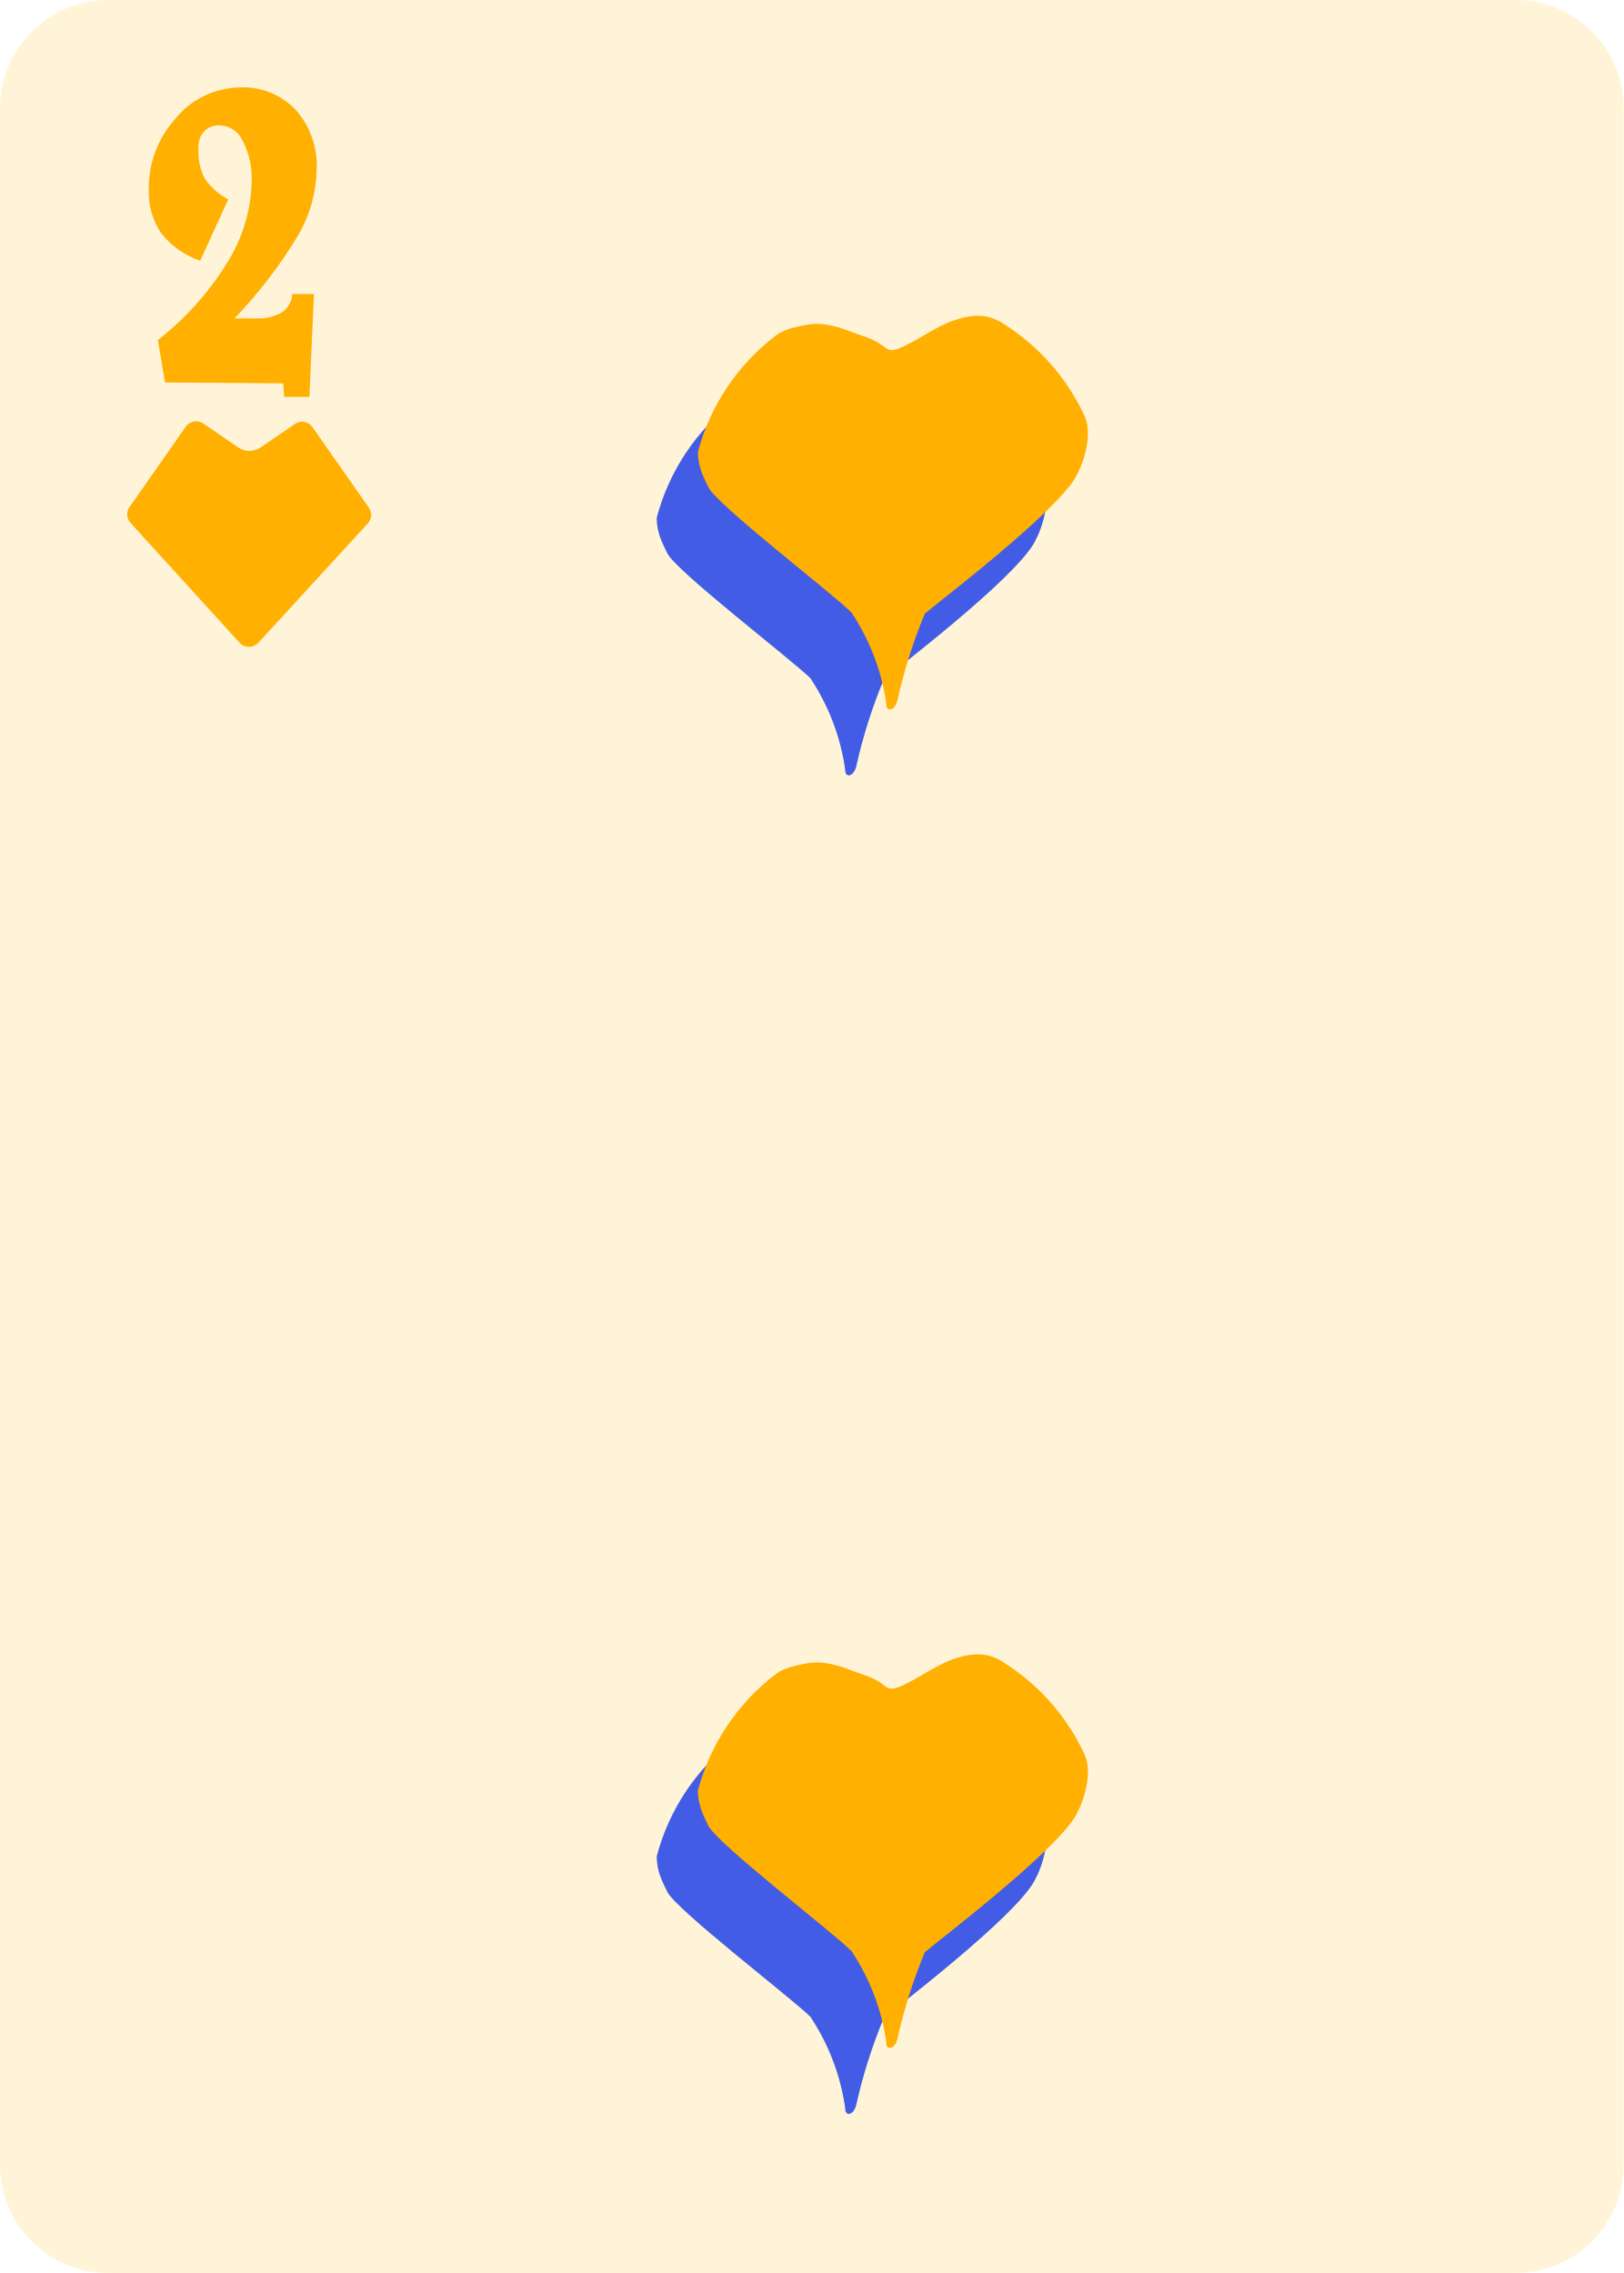
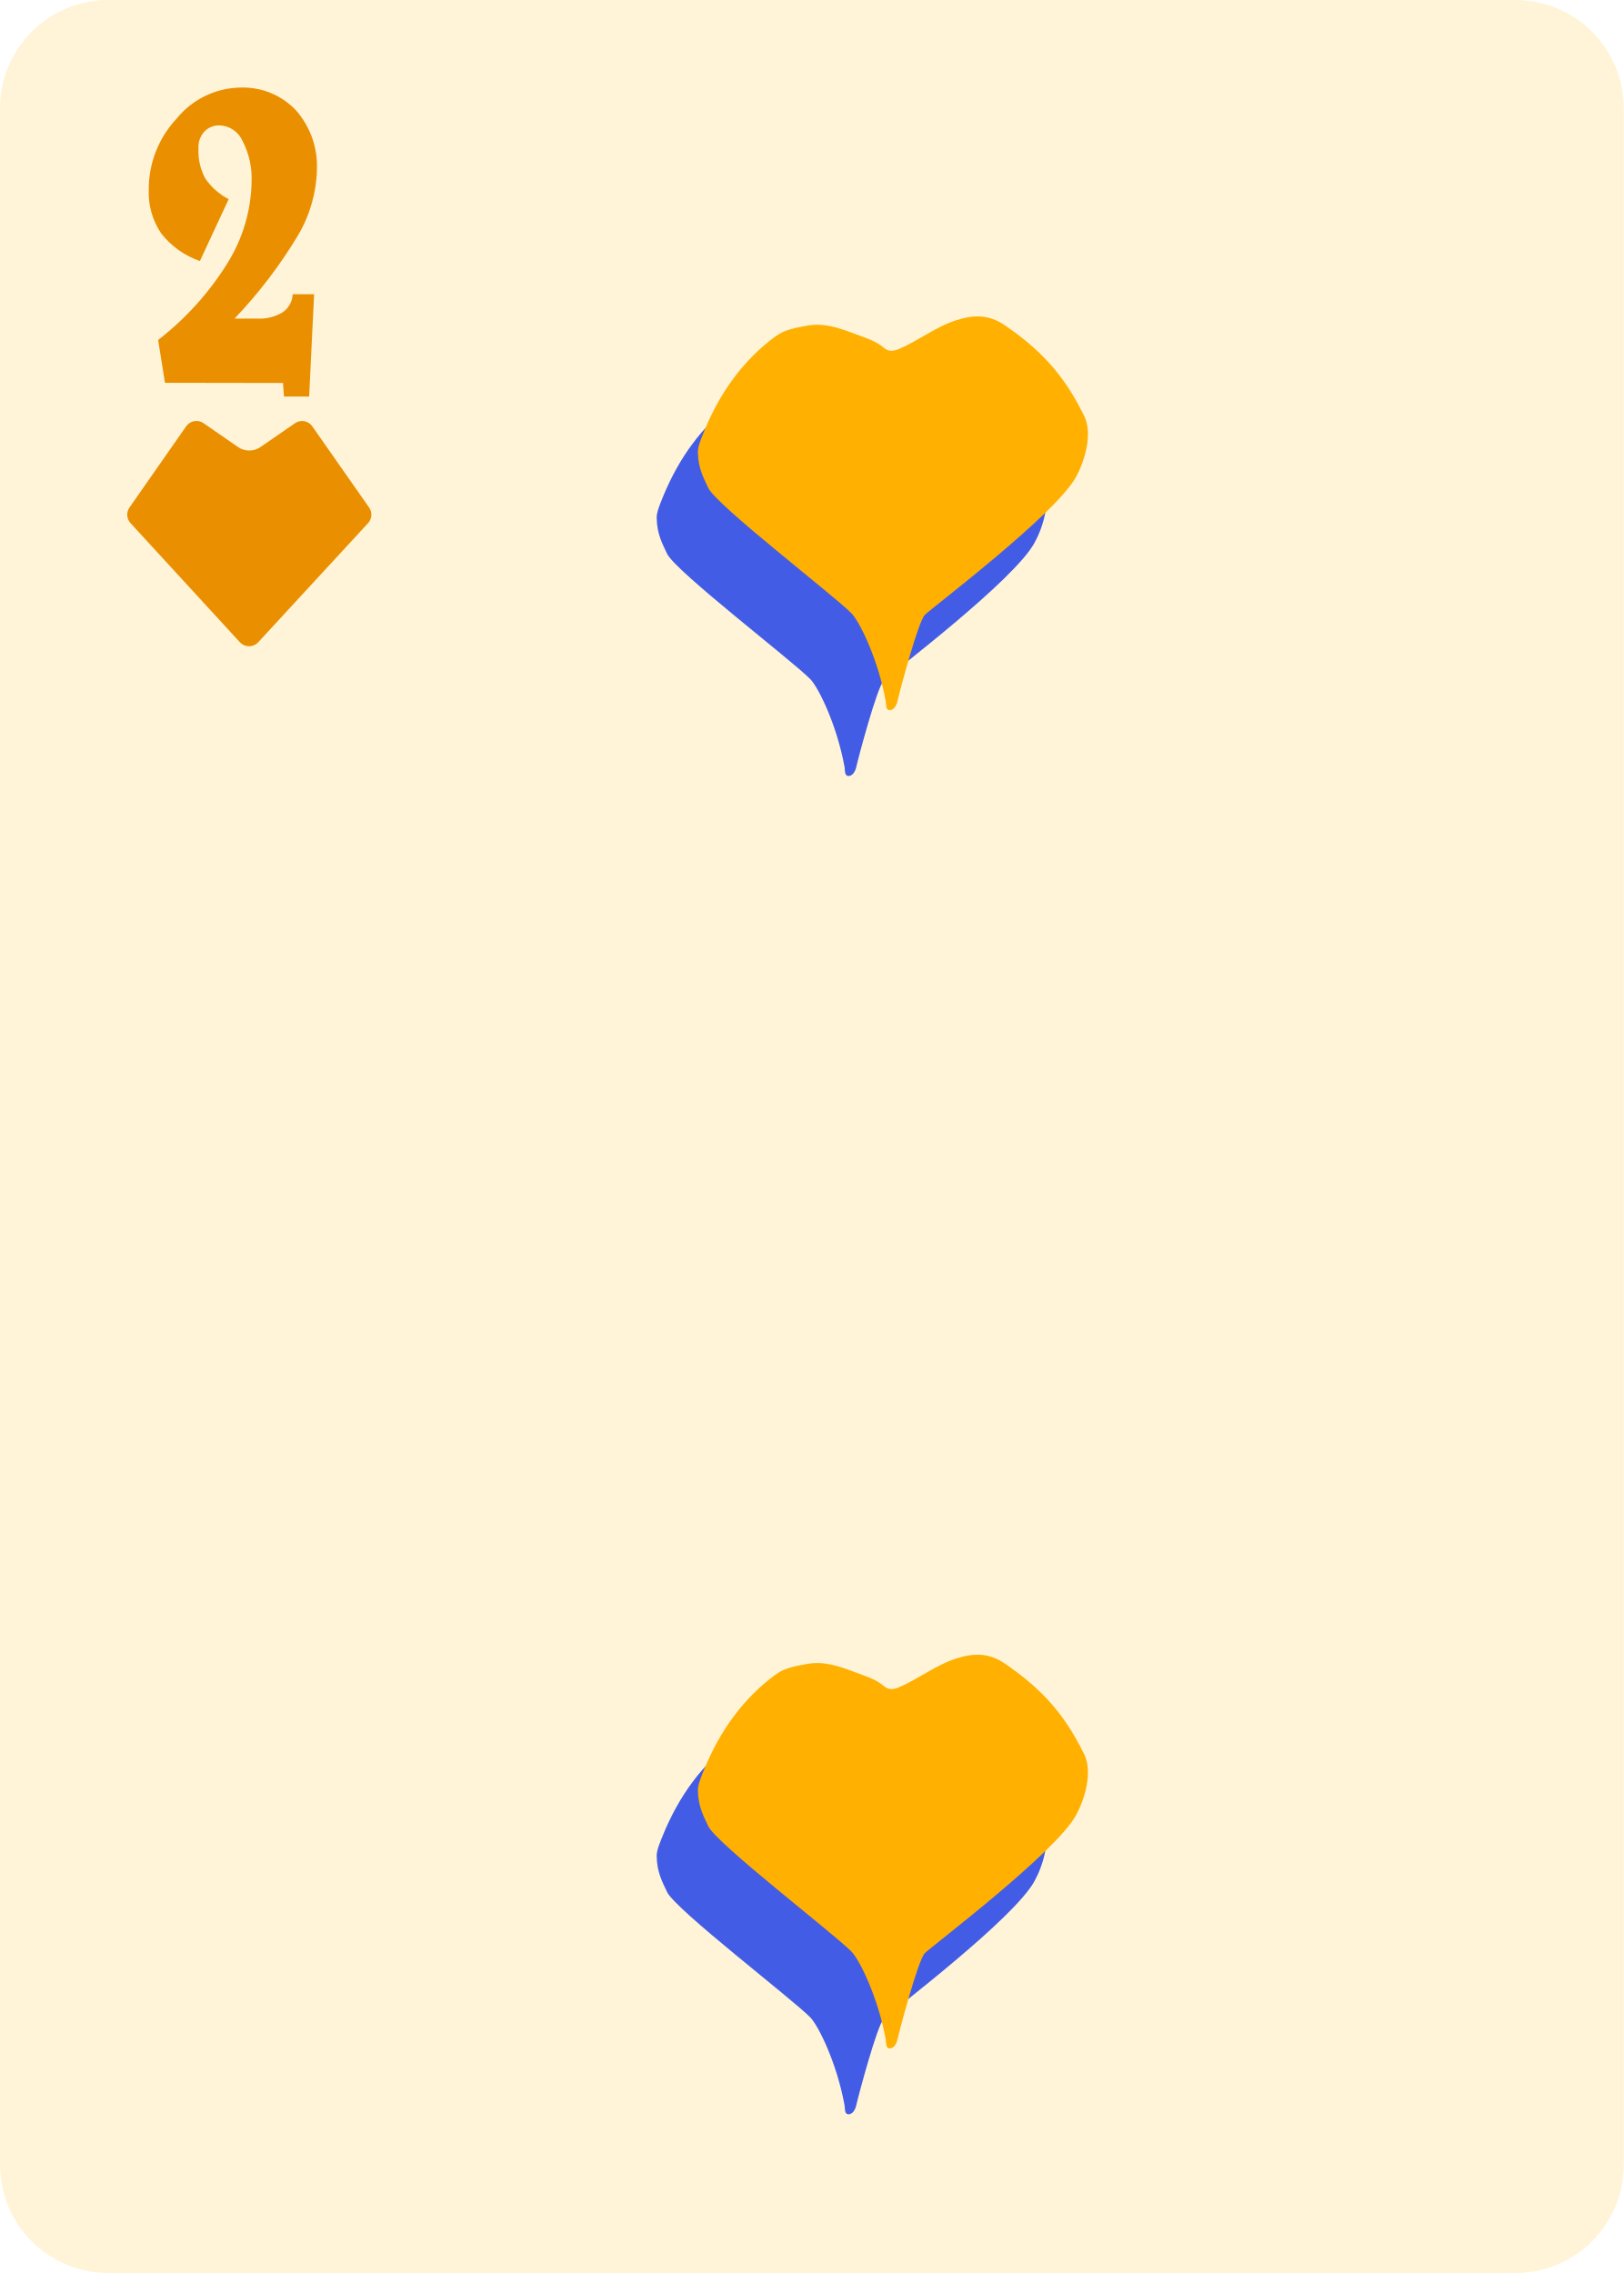
<svg xmlns="http://www.w3.org/2000/svg" xmlns:xlink="http://www.w3.org/1999/xlink" id="Layer_1" data-name="Layer 1" viewBox="0 0 180 252">
  <defs>
+     <style>.cls-1,.cls-2{fill:none;stroke:#ccc;stroke-miterlimit:10;}.cls-1{stroke-width:0.5px;}.cls-2{stroke-width:0.45px;}.cls-3{fill:#fff4d7;}.cls-4{fill:#ea8f00;}.cls-5{fill:#425ce6;}.cls-6{fill:#ffb000;}</style>
    <symbol id="Card_layout_4" data-name="Card layout 4" viewBox="0 0 180 252">
-       <path class="cls-1" d="M7.5 7.5h165v237H7.5z" />
-       <path class="cls-1" d="M7.5 7.5h38.3v237H7.5z" />
-       <path class="cls-1" d="M7.5 42.4h38.3v6.9H7.5zM31.1 237.6h141.4v6.9H31.1zM45.8 35.5h120.8v202.1H45.8z" />
-       <path class="cls-2" d="M70.5 53.8H142v154.9H70.5zM70.5 105.5H142M70.5 157.1H142M70.5 131.3H142M106.2 208.8v-155" />
-       <path class="cls-2" d="m142 131.3-35.8-77.5-35.7 77.5 35.7 77.5 35.8-77.5zM70.5 53.8l71.5 51.7M70.5 105.5 142 53.8M70.5 105.5l71.5 51.6M70.5 157.1l71.5-51.6M70.5 157.1l71.5 51.7M70.5 208.8l71.5-51.7" />
-       <rect width="180" height="252" rx="12" style="fill:#fff4d7" />
+       <rect class="cls-1" x="7.5" y="7.5" width="165" height="237" />
+       <rect class="cls-1" x="7.5" y="7.5" width="38.34" height="237" />
+       <rect class="cls-1" x="7.5" y="42.44" width="38.34" height="6.9" />
+       <rect class="cls-1" x="31.06" y="237.6" width="141.44" height="6.9" />
+       <rect class="cls-1" x="45.84" y="35.54" width="120.77" height="202.06" />
+       <rect class="cls-2" x="70.49" y="53.83" width="71.47" height="154.94" />
+       <line class="cls-2" x1="70.49" y1="105.48" x2="141.96" y2="105.48" />
+       <line class="cls-2" x1="70.49" y1="157.12" x2="141.96" y2="157.12" />
+       <line class="cls-2" x1="70.49" y1="131.3" x2="141.96" y2="131.3" />
+       <line class="cls-2" x1="106.22" y1="208.77" x2="106.22" y2="53.83" />
+       <polygon class="cls-2" points="141.96 131.3 106.22 53.83 70.49 131.3 106.22 208.77 141.96 131.3" />
+       <line class="cls-2" x1="70.49" y1="53.83" x2="141.96" y2="105.48" />
+       <line class="cls-2" x1="70.49" y1="105.48" x2="141.96" y2="53.83" />
+       <line class="cls-2" x1="70.49" y1="105.48" x2="141.96" y2="157.12" />
+       <line class="cls-2" x1="70.49" y1="157.12" x2="141.96" y2="105.48" />
+       <line class="cls-2" x1="70.49" y1="157.12" x2="141.96" y2="208.77" />
+       <line class="cls-2" x1="70.49" y1="208.77" x2="141.96" y2="157.12" />
+       <rect class="cls-3" width="180" height="252" rx="12" />
    </symbol>
-     <symbol id="Heart" data-name="Heart" viewBox="0 0 27.1 25">
-       <path class="cls-4" d="m26.8 9.6-6.3-9a1.4 1.4 0 0 0-1.9-.3l-3.8 2.6a2.2 2.2 0 0 1-2.5 0L8.5.3a1.4 1.4 0 0 0-2 .3l-6.3 9a1.4 1.4 0 0 0 .2 1.7l12.1 13.3a1.4 1.4 0 0 0 2 0l12.2-13.3a1.4 1.4 0 0 0 .1-1.7Z" />
-       <path class="cls-4" d="M13.8 21.6a5.1 5.1 0 0 1-1-.6L4 12a1.8 1.8 0 0 1-.1-2.7l3.4-4.6a2.3 2.3 0 0 1 3.8.2 10.9 10.9 0 0 0 2.1 1.8c.2.2.8 0 1-.2a26.9 26.9 0 0 0 3-2.6c.8-1 1.6-.7 2.2.1a126 126 0 0 1 4 5.5 1.4 1.4 0 0 1 .2 1.2 28.5 28.5 0 0 1-2.4 3.2l-2.8 2.9L15 20l-1.3 1.5Z" />
+     <symbol id="Heart" data-name="Heart" viewBox="0 0 27.07 25">
+       <path class="cls-4" d="M26.82,9.6l-6.3-9A1.38,1.38,0,0,0,18.6.25L14.78,2.89a2.2,2.2,0,0,1-2.5,0L8.47.25A1.39,1.39,0,0,0,6.54.59L.25,9.6a1.39,1.39,0,0,0,.12,1.73L12.51,24.55a1.38,1.38,0,0,0,2,0L26.7,11.33A1.39,1.39,0,0,0,26.82,9.6Z" />
+       <path class="cls-4" d="M13.85,21.57a5.13,5.13,0,0,1-1-.58L4,12.11a1.81,1.81,0,0,1-.12-2.66C5,7.92,6.15,6.35,7.3,4.83A2.28,2.28,0,0,1,11.13,5,10.9,10.9,0,0,0,13.2,6.83c.21.15.82,0,1.08-.22A26.88,26.88,0,0,0,17.14,4c.9-1,1.66-.67,2.29.13,1.41,1.78,2.74,3.6,4.05,5.45a1.36,1.36,0,0,1,.14,1.18A28.51,28.51,0,0,1,21.19,14c-.88,1-1.88,1.91-2.83,2.85s-2.18,2.12-3.24,3.2C14.68,20.54,14.3,21.05,13.85,21.57Z" />
    </symbol>
-     <symbol id="Red_1" data-name="Red 1" viewBox="0 0 119.5 127.3">
-       <path class="cls-5" d="M0 56a59.9 59.9 0 0 1 21.5-32.3c2.6-1.9 5.7-2.3 8.7-3 4.7-.9 9 .7 13.4 2.3 2.8 1 5.6 1.8 8 3.9 1.3 1.1 2.6 1 4.2.3 5.4-2.4 10.3-6.3 16-8 4.5-1.5 8.7-1.6 13.2 1.5a59.9 59.9 0 0 1 21.7 24.5c3 5.3.2 13.6-2 17.6-5.7 10.4-38.9 35.5-41.8 38.1a145 145 0 0 0-7.6 24c-.3 1.2-1 2.4-2 2.5-1.3 0-1-1.6-1.2-2.5a61.5 61.5 0 0 0-9.5-24.4c-5-5-37.4-29.8-39.7-34.7C1.6 63 0 60.3 0 56Zm68.2-19.5c0-1.8-.8-3-2.6-3.2S62 34.5 62 36a2.6 2.6 0 0 0 2.6 2.7 3 3 0 0 0 3.6-2.3Zm-21.7.7c-.1-1.7-.9-3-2.7-3a2.8 2.8 0 0 0-3 3c0 1.5.8 3.1 2.4 3 1.5-.2 3.6-.5 3.3-3Z" />
-       <path class="cls-5" d="M68.2 36.5a3 3 0 0 1-3.5 2.4A2.6 2.6 0 0 1 62 36c0-1.5 2-3 3.6-2.8s2.6 1.5 2.6 3.3ZM46.5 37.2c.3 2.5-1.8 2.8-3.3 3-1.6.2-2.4-1.5-2.4-2.9a2.8 2.8 0 0 1 3-3c1.8 0 2.6 1.2 2.7 3Z" />
-       <path class="cls-4" d="M11.4 37.8A60 60 0 0 1 33 5.5c2.6-1.9 5.7-2.4 8.7-3 4.7-.8 9 .7 13.4 2.4 2.8 1 5.6 1.8 8 3.8 1.3 1.1 2.7 1 4.2.3 5.5-2.3 10.3-6.3 16-8C87.8-.4 92-.6 96.5 2.5A59.8 59.8 0 0 1 118.2 27c3 5.3.2 13.6-2 17.6-5.8 10.3-39 35.4-41.9 38a144 144 0 0 0-7.6 24c-.3 1.3-1 2.4-2 2.5-1.3.1-1-1.5-1.2-2.5A61.5 61.5 0 0 0 54 82.3c-5-5.1-37.4-29.9-39.7-34.8-1.3-2.7-2.8-5.4-2.9-9.7Z" />
+     <symbol id="Red_1" data-name="Red 1" viewBox="0 0 119.51 127.35">
+       <path class="cls-5" d="M0,56c-.12-1.52.81-3.72,1.66-5.82,4.46-11,11-19.93,19.84-26.44,2.6-1.93,5.65-2.38,8.67-3,4.74-.9,9,.63,13.4,2.3,2.79,1.05,5.6,1.8,8,3.85,1.31,1.11,2.66.93,4.19.28,5.47-2.34,10.35-6.26,16-8,4.58-1.43,8.78-1.58,13.26,1.49,9.6,6.58,16.12,13.35,21.67,24.52,3.1,5.31.2,13.65-2,17.59C99,73.19,65.83,98.26,62.93,100.94c-1.82,1.68-7.06,21.4-7.64,24-.27,1.21-1,2.35-2,2.43-1.33.11-1.06-1.54-1.23-2.48-2.13-11.69-7.22-22-9.48-24.34-5-5.12-37.37-29.88-39.7-34.76C1.57,63,.09,60.34,0,56ZM68.19,36.53c0-1.87-.77-3-2.56-3.28S62,34.5,62,36.05a2.62,2.62,0,0,0,2.64,2.8A2.94,2.94,0,0,0,68.19,36.53Zm-21.71.69c-.08-1.7-.86-2.93-2.72-2.93a2.79,2.79,0,0,0-3,3c0,1.42.8,3.06,2.46,2.89C44.72,40,46.77,39.73,46.48,37.22Z" />
+       <path class="cls-5" d="M68.19,36.53a2.94,2.94,0,0,1-3.52,2.32A2.62,2.62,0,0,1,62,36.05c0-1.55,1.91-3,3.6-2.8S68.2,34.66,68.19,36.53Z" />
+       <path class="cls-5" d="M46.48,37.22c.29,2.51-1.76,2.82-3.25,3-1.66.17-2.44-1.47-2.46-2.89a2.79,2.79,0,0,1,3-3C45.62,34.29,46.4,35.52,46.48,37.22Z" />
+       <path class="cls-6" d="M11.42,37.79c-.12-1.53.81-3.73,1.66-5.82C17.54,21,24.11,12,32.92,5.53c2.6-1.93,5.65-2.38,8.68-2.95,4.73-.9,9,.63,13.39,2.29,2.79,1.06,5.6,1.81,8,3.86,1.31,1.11,2.66.93,4.19.28,5.47-2.34,10.36-6.26,16-8C87.82-.45,92-.6,96.49,2.47c9.6,6.58,16.13,13.35,21.67,24.52,3.1,5.31.2,13.65-2,17.58C110.39,54.94,77.24,80,74.34,82.69c-1.82,1.68-7.06,21.4-7.63,24-.28,1.21-1,2.35-2,2.43-1.34.11-1.06-1.54-1.24-2.48-2.13-11.69-7.22-22-9.48-24.34-5.05-5.12-37.37-29.88-39.7-34.76C13,44.76,11.5,42.09,11.42,37.79Z" />
    </symbol>
-     <style>.cls-1,.cls-2{fill:none;stroke:#ccc;stroke-miterlimit:10}.cls-1{stroke-width:.5px}.cls-2{stroke-width:.45px}.cls-4{fill:#ffb000}.cls-5{fill:#425ce6}</style>
  </defs>
  <use width="180" height="252" xlink:href="#Card_layout_4" />
-   <use width="27.1" height="25" transform="translate(14.1 46.7)" xlink:href="#Heart" />
-   <path class="cls-4" d="m18.3 42.4-.8-4.7a32.3 32.3 0 0 0 7.7-8.6 17.6 17.6 0 0 0 2.7-9 9 9 0 0 0-1-4.5 2.9 2.9 0 0 0-2.5-1.7 2.2 2.2 0 0 0-1.8.7 2.5 2.5 0 0 0-.6 1.9 6.4 6.4 0 0 0 .7 3.3 7 7 0 0 0 2.6 2.3l-3.1 6.8a9.3 9.3 0 0 1-4.3-3 8 8 0 0 1-1.4-4.8 11.4 11.4 0 0 1 3-8 9.3 9.3 0 0 1 7-3.4 8 8 0 0 1 6.3 2.5 9.3 9.3 0 0 1 2.3 6.6 15 15 0 0 1-2 7.2 52.5 52.5 0 0 1-7.1 9.3h2.5a5 5 0 0 0 2.8-.7 2.6 2.6 0 0 0 1.1-2h2.4L34.3 44h-2.8l-.1-1.5Z" />
-   <use width="119.5" height="127.3" transform="matrix(.4 0 0 .4 72.8 35)" xlink:href="#Red_1" />
-   <use width="119.5" height="127.3" transform="matrix(.4 0 0 .4 72.8 183.4)" xlink:href="#Red_1" />
+   <use width="27.07" height="25" transform="translate(14.1 46.67)" xlink:href="#Heart" />
+   <path class="cls-4" d="M18.29,42.44l-.76-4.75a32.25,32.25,0,0,0,7.7-8.54,17.6,17.6,0,0,0,2.66-9,9,9,0,0,0-1-4.52,2.9,2.9,0,0,0-2.52-1.73,2.24,2.24,0,0,0-1.72.69A2.54,2.54,0,0,0,22,16.46a6.4,6.4,0,0,0,.74,3.3,7,7,0,0,0,2.61,2.32l-3.19,6.86a9.31,9.31,0,0,1-4.29-3.06,8.07,8.07,0,0,1-1.38-4.83,11.43,11.43,0,0,1,3.1-7.91,9.27,9.27,0,0,1,7-3.43,8.1,8.1,0,0,1,6.21,2.51,9.35,9.35,0,0,1,2.33,6.62,15,15,0,0,1-2.07,7.21A52.5,52.5,0,0,1,26,35.32H28.5a4.94,4.94,0,0,0,2.84-.7,2.58,2.58,0,0,0,1.11-2h2.37l-.55,11.34H31.48l-.11-1.5Z" />
+   <use width="119.51" height="127.35" transform="translate(72.8 35.08) scale(0.4)" xlink:href="#Red_1" />
+   <use width="119.51" height="127.35" transform="translate(72.8 183.45) scale(0.4)" xlink:href="#Red_1" />
</svg>
